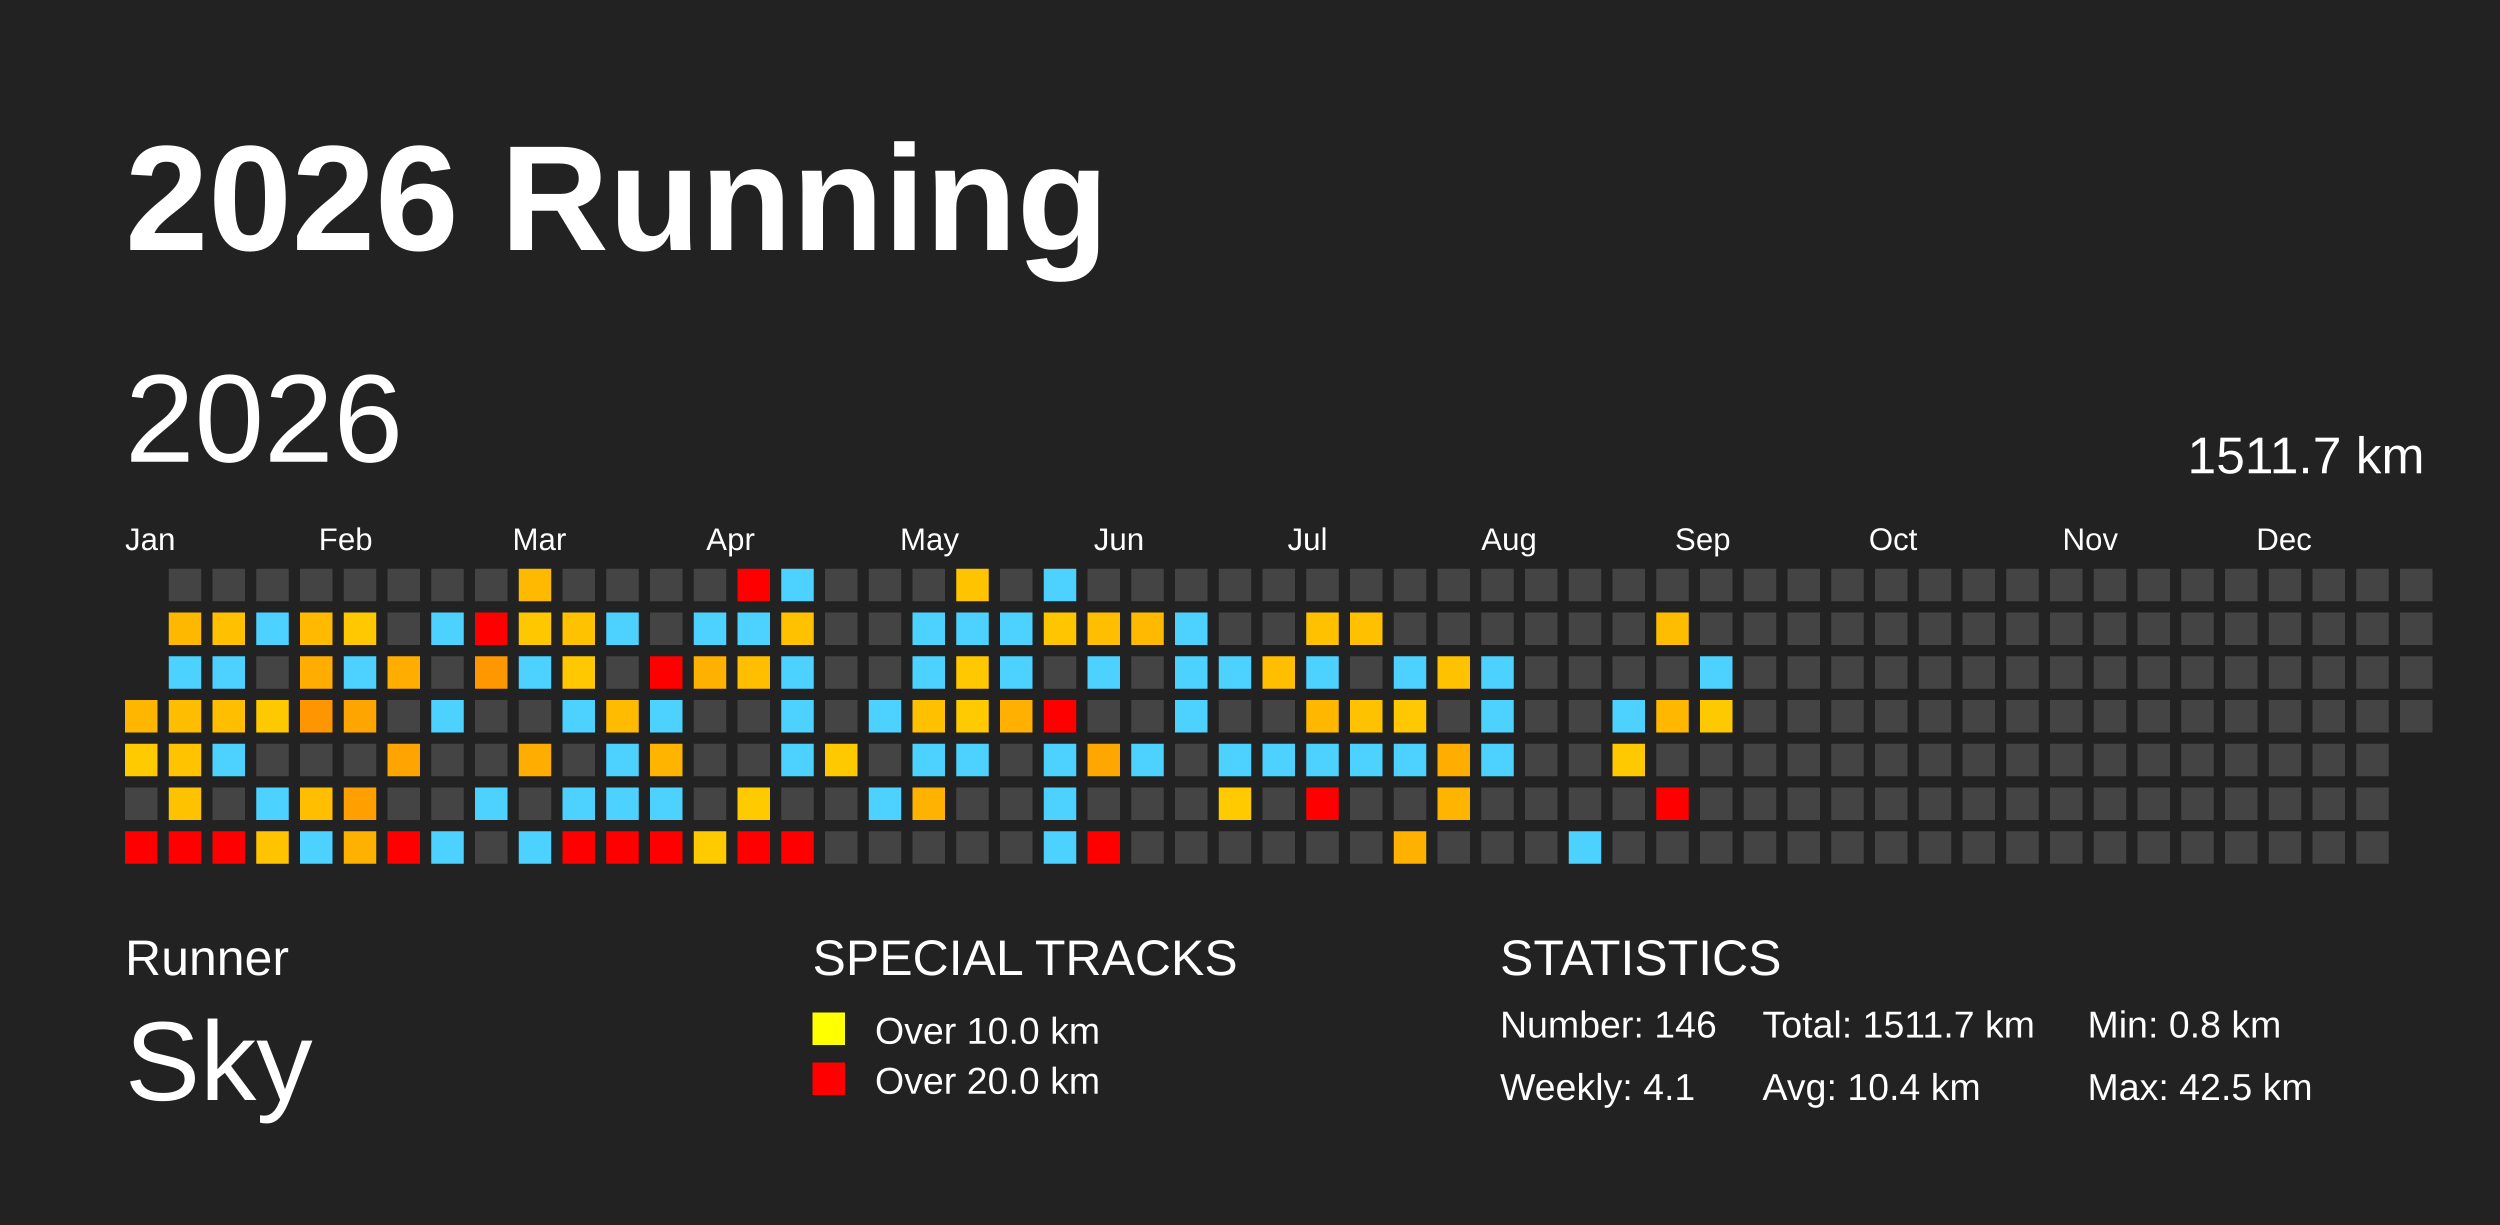
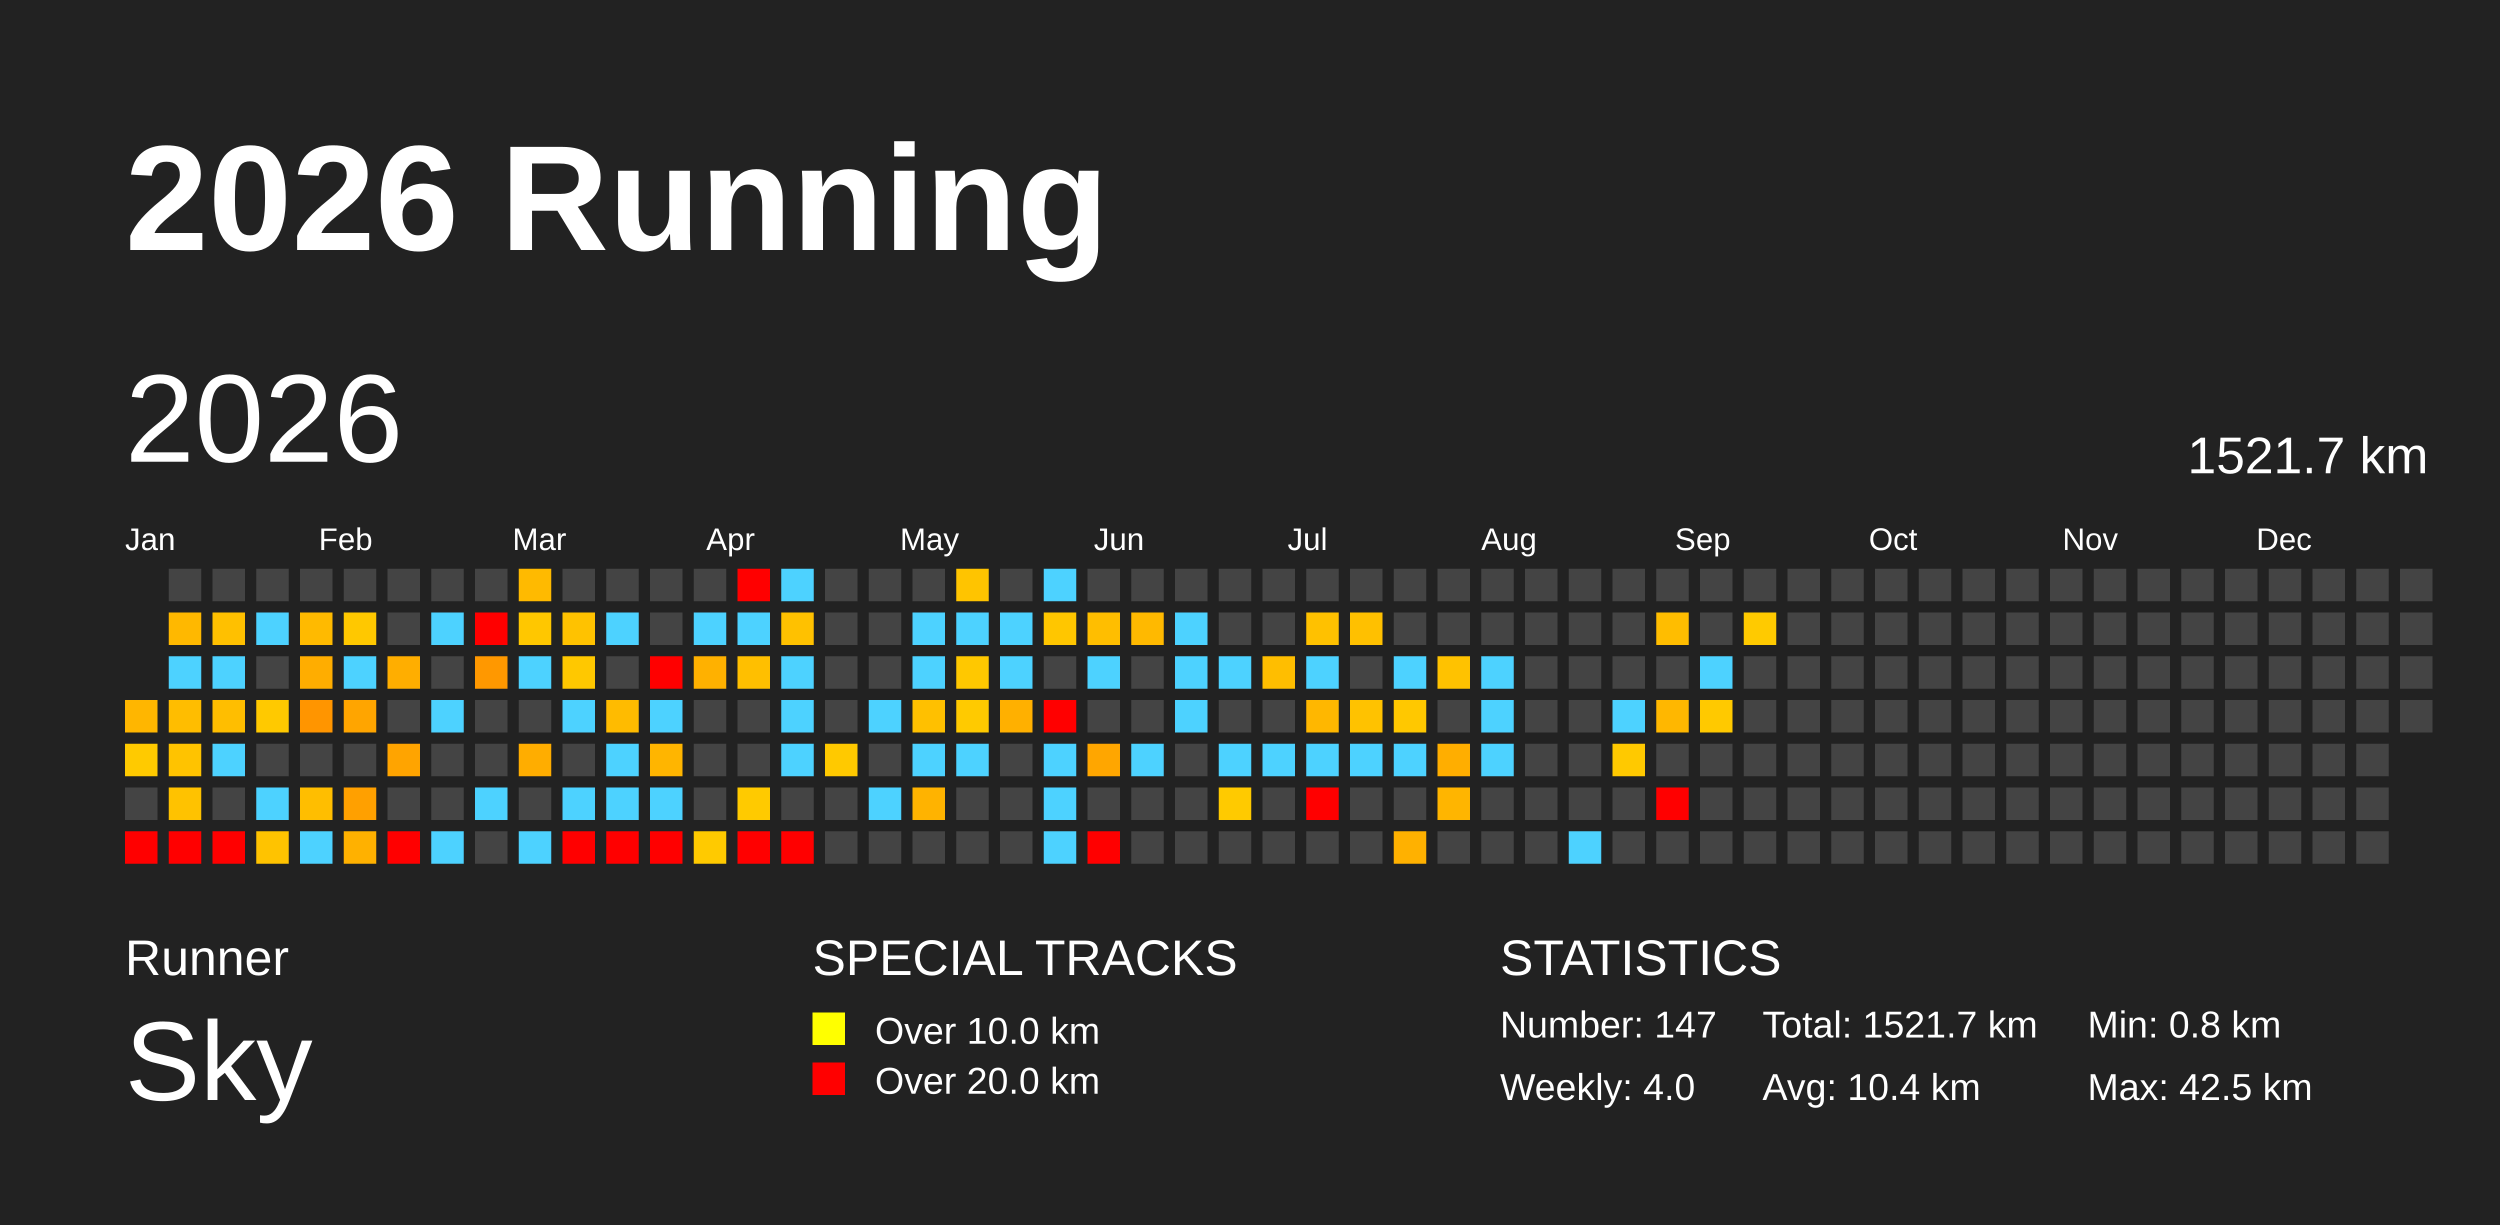
<svg xmlns="http://www.w3.org/2000/svg" baseProfile="full" height="98mm" version="1.1" viewBox="0,0,200,98" width="200mm">
  <defs />
  <rect fill="#222222" height="98" width="200" x="0" y="0" />
  <text fill="#FFFFFF" style="font-size:12px; font-family:Arial; font-weight:bold;" x="10" y="20">2026 Running</text>
  <text fill="#FFFFFF" style="font-size:4px; font-family:Arial" x="10" y="78">Runner</text>
  <text fill="#FFFFFF" style="font-size:9px; font-family:Arial" x="10" y="88">Sky</text>
  <text fill="#FFFFFF" style="font-size:4px; font-family:Arial" x="65" y="78">SPECIAL TRACKS</text>
  <rect fill="yellow" height="2.6" width="2.6" x="65" y="81" />
  <text fill="#FFFFFF" style="font-size:3px; font-family:Arial" x="70" y="83.5">Over 10.0 km</text>
  <rect fill="red" height="2.6" width="2.6" x="65" y="85" />
  <text fill="#FFFFFF" style="font-size:3px; font-family:Arial" x="70" y="87.5">Over 20.0 km</text>
  <text fill="#FFFFFF" style="font-size:4px; font-family:Arial" x="120" y="78">STATISTICS</text>
-   <text fill="#FFFFFF" style="font-size:3px; font-family:Arial" x="120" y="83">Number: 146</text>
-   <text fill="#FFFFFF" style="font-size:3px; font-family:Arial" x="120" y="88">Weekly: 4.1</text>
-   <text fill="#FFFFFF" style="font-size:3px; font-family:Arial" x="141" y="83">Total: 1511.7 km</text>
+   <text fill="#FFFFFF" style="font-size:3px; font-family:Arial" x="120" y="83">Number: 147</text>
+   <text fill="#FFFFFF" style="font-size:3px; font-family:Arial" x="120" y="88">Weekly: 4.0</text>
+   <text fill="#FFFFFF" style="font-size:3px; font-family:Arial" x="141" y="83">Total: 1521.7 km</text>
  <text fill="#FFFFFF" style="font-size:3px; font-family:Arial" x="141" y="88">Avg: 10.4 km</text>
  <text fill="#FFFFFF" style="font-size:3px; font-family:Arial" x="167" y="83">Min: 0.8 km</text>
  <text fill="#FFFFFF" style="font-size:3px; font-family:Arial" x="167" y="88">Max: 42.5 km</text>
  <text dominant-baseline="hanging" fill="#FFFFFF" style="font-size:10.0px; font-family:Arial;" x="10" y="30">2026</text>
-   <text dominant-baseline="hanging" fill="#FFFFFF" style="font-size:4.125px; font-family:Arial;" x="175" y="35">1511.7 km</text>
+   <text dominant-baseline="hanging" fill="#FFFFFF" style="font-size:4.125px; font-family:Arial;" x="175" y="35">1521.7 km</text>
  <text fill="#FFFFFF" style="font-size:2.5px; font-family:Arial" x="10.0" y="44">Jan</text>
  <text fill="#FFFFFF" style="font-size:2.5px; font-family:Arial" x="25.5" y="44">Feb</text>
  <text fill="#FFFFFF" style="font-size:2.5px; font-family:Arial" x="41.0" y="44">Mar</text>
  <text fill="#FFFFFF" style="font-size:2.5px; font-family:Arial" x="56.5" y="44">Apr</text>
  <text fill="#FFFFFF" style="font-size:2.5px; font-family:Arial" x="72.0" y="44">May</text>
  <text fill="#FFFFFF" style="font-size:2.5px; font-family:Arial" x="87.5" y="44">Jun</text>
  <text fill="#FFFFFF" style="font-size:2.5px; font-family:Arial" x="103.0" y="44">Jul</text>
  <text fill="#FFFFFF" style="font-size:2.5px; font-family:Arial" x="118.5" y="44">Aug</text>
  <text fill="#FFFFFF" style="font-size:2.5px; font-family:Arial" x="134.0" y="44">Sep</text>
  <text fill="#FFFFFF" style="font-size:2.5px; font-family:Arial" x="149.5" y="44">Oct</text>
  <text fill="#FFFFFF" style="font-size:2.5px; font-family:Arial" x="165.0" y="44">Nov</text>
  <text fill="#FFFFFF" style="font-size:2.5px; font-family:Arial" x="180.5" y="44">Dec</text>
  <rect fill="#ffb600" height="2.6" width="2.6" x="10.0" y="56.0" />
  <rect fill="#ffca00" height="2.6" width="2.6" x="10.0" y="59.5" />
  <rect fill="#444444" height="2.6" width="2.6" x="10.0" y="63.0" />
  <rect fill="red" height="2.6" width="2.6" x="10.0" y="66.5" />
  <rect fill="#444444" height="2.6" width="2.6" x="13.5" y="45.5" />
  <rect fill="#ffb800" height="2.6" width="2.6" x="13.5" y="49.0" />
  <rect fill="#4dd2ff" height="2.6" width="2.6" x="13.5" y="52.5" />
  <rect fill="#ffbd00" height="2.6" width="2.6" x="13.5" y="56.0" />
  <rect fill="#ffc300" height="2.6" width="2.6" x="13.5" y="59.5" />
  <rect fill="#ffc200" height="2.6" width="2.6" x="13.5" y="63.0" />
  <rect fill="red" height="2.6" width="2.6" x="13.5" y="66.5" />
  <rect fill="#444444" height="2.6" width="2.6" x="17.0" y="45.5" />
  <rect fill="#ffc000" height="2.6" width="2.6" x="17.0" y="49.0" />
  <rect fill="#4dd2ff" height="2.6" width="2.6" x="17.0" y="52.5" />
  <rect fill="#ffbe00" height="2.6" width="2.6" x="17.0" y="56.0" />
  <rect fill="#4dd2ff" height="2.6" width="2.6" x="17.0" y="59.5" />
  <rect fill="#444444" height="2.6" width="2.6" x="17.0" y="63.0" />
  <rect fill="red" height="2.6" width="2.6" x="17.0" y="66.5" />
  <rect fill="#444444" height="2.6" width="2.6" x="20.5" y="45.5" />
  <rect fill="#4dd2ff" height="2.6" width="2.6" x="20.5" y="49.0" />
  <rect fill="#444444" height="2.6" width="2.6" x="20.5" y="52.5" />
  <rect fill="#ffc900" height="2.6" width="2.6" x="20.5" y="56.0" />
  <rect fill="#444444" height="2.6" width="2.6" x="20.5" y="59.5" />
  <rect fill="#4dd2ff" height="2.6" width="2.6" x="20.5" y="63.0" />
  <rect fill="#ffc300" height="2.6" width="2.6" x="20.5" y="66.5" />
  <rect fill="#444444" height="2.6" width="2.6" x="24.0" y="45.5" />
  <rect fill="#ffba00" height="2.6" width="2.6" x="24.0" y="49.0" />
  <rect fill="#ffad00" height="2.6" width="2.6" x="24.0" y="52.5" />
  <rect fill="#ff9500" height="2.6" width="2.6" x="24.0" y="56.0" />
  <rect fill="#444444" height="2.6" width="2.6" x="24.0" y="59.5" />
  <rect fill="#ffbe00" height="2.6" width="2.6" x="24.0" y="63.0" />
  <rect fill="#4dd2ff" height="2.6" width="2.6" x="24.0" y="66.5" />
  <rect fill="#444444" height="2.6" width="2.6" x="27.5" y="45.5" />
  <rect fill="#ffc800" height="2.6" width="2.6" x="27.5" y="49.0" />
  <rect fill="#4dd2ff" height="2.6" width="2.6" x="27.5" y="52.5" />
  <rect fill="#ffa500" height="2.6" width="2.6" x="27.5" y="56.0" />
  <rect fill="#444444" height="2.6" width="2.6" x="27.5" y="59.5" />
  <rect fill="#ffa000" height="2.6" width="2.6" x="27.5" y="63.0" />
  <rect fill="#ffb100" height="2.6" width="2.6" x="27.5" y="66.5" />
  <rect fill="#444444" height="2.6" width="2.6" x="31.0" y="45.5" />
  <rect fill="#444444" height="2.6" width="2.6" x="31.0" y="49.0" />
  <rect fill="#ffae00" height="2.6" width="2.6" x="31.0" y="52.5" />
  <rect fill="#444444" height="2.6" width="2.6" x="31.0" y="56.0" />
  <rect fill="#ffa400" height="2.6" width="2.6" x="31.0" y="59.5" />
  <rect fill="#444444" height="2.6" width="2.6" x="31.0" y="63.0" />
  <rect fill="red" height="2.6" width="2.6" x="31.0" y="66.5" />
  <rect fill="#444444" height="2.6" width="2.6" x="34.5" y="45.5" />
  <rect fill="#4dd2ff" height="2.6" width="2.6" x="34.5" y="49.0" />
  <rect fill="#444444" height="2.6" width="2.6" x="34.5" y="52.5" />
  <rect fill="#4dd2ff" height="2.6" width="2.6" x="34.5" y="56.0" />
  <rect fill="#444444" height="2.6" width="2.6" x="34.5" y="59.5" />
  <rect fill="#444444" height="2.6" width="2.6" x="34.5" y="63.0" />
  <rect fill="#4dd2ff" height="2.6" width="2.6" x="34.5" y="66.5" />
  <rect fill="#444444" height="2.6" width="2.6" x="38.0" y="45.5" />
  <rect fill="red" height="2.6" width="2.6" x="38.0" y="49.0" />
  <rect fill="#ff9800" height="2.6" width="2.6" x="38.0" y="52.5" />
  <rect fill="#444444" height="2.6" width="2.6" x="38.0" y="56.0" />
  <rect fill="#444444" height="2.6" width="2.6" x="38.0" y="59.5" />
  <rect fill="#4dd2ff" height="2.6" width="2.6" x="38.0" y="63.0" />
  <rect fill="#444444" height="2.6" width="2.6" x="38.0" y="66.5" />
  <rect fill="#ffba00" height="2.6" width="2.6" x="41.5" y="45.5" />
  <rect fill="#ffc700" height="2.6" width="2.6" x="41.5" y="49.0" />
  <rect fill="#4dd2ff" height="2.6" width="2.6" x="41.5" y="52.5" />
  <rect fill="#444444" height="2.6" width="2.6" x="41.5" y="56.0" />
  <rect fill="#ffad00" height="2.6" width="2.6" x="41.5" y="59.5" />
  <rect fill="#444444" height="2.6" width="2.6" x="41.5" y="63.0" />
  <rect fill="#4dd2ff" height="2.6" width="2.6" x="41.5" y="66.5" />
  <rect fill="#444444" height="2.6" width="2.6" x="45.0" y="45.5" />
  <rect fill="#ffc200" height="2.6" width="2.6" x="45.0" y="49.0" />
  <rect fill="#ffc800" height="2.6" width="2.6" x="45.0" y="52.5" />
  <rect fill="#4dd2ff" height="2.6" width="2.6" x="45.0" y="56.0" />
  <rect fill="#444444" height="2.6" width="2.6" x="45.0" y="59.5" />
  <rect fill="#4dd2ff" height="2.6" width="2.6" x="45.0" y="63.0" />
  <rect fill="red" height="2.6" width="2.6" x="45.0" y="66.5" />
  <rect fill="#444444" height="2.6" width="2.6" x="48.5" y="45.5" />
  <rect fill="#4dd2ff" height="2.6" width="2.6" x="48.5" y="49.0" />
  <rect fill="#444444" height="2.6" width="2.6" x="48.5" y="52.5" />
  <rect fill="#ffbb00" height="2.6" width="2.6" x="48.5" y="56.0" />
  <rect fill="#4dd2ff" height="2.6" width="2.6" x="48.5" y="59.5" />
  <rect fill="#4dd2ff" height="2.6" width="2.6" x="48.5" y="63.0" />
  <rect fill="red" height="2.6" width="2.6" x="48.5" y="66.5" />
  <rect fill="#444444" height="2.6" width="2.6" x="52.0" y="45.5" />
  <rect fill="#444444" height="2.6" width="2.6" x="52.0" y="49.0" />
  <rect fill="red" height="2.6" width="2.6" x="52.0" y="52.5" />
  <rect fill="#4dd2ff" height="2.6" width="2.6" x="52.0" y="56.0" />
  <rect fill="#ffb500" height="2.6" width="2.6" x="52.0" y="59.5" />
  <rect fill="#4dd2ff" height="2.6" width="2.6" x="52.0" y="63.0" />
  <rect fill="red" height="2.6" width="2.6" x="52.0" y="66.5" />
  <rect fill="#444444" height="2.6" width="2.6" x="55.5" y="45.5" />
  <rect fill="#4dd2ff" height="2.6" width="2.6" x="55.5" y="49.0" />
  <rect fill="#ffb100" height="2.6" width="2.6" x="55.5" y="52.5" />
  <rect fill="#444444" height="2.6" width="2.6" x="55.5" y="56.0" />
  <rect fill="#444444" height="2.6" width="2.6" x="55.5" y="59.5" />
  <rect fill="#444444" height="2.6" width="2.6" x="55.5" y="63.0" />
  <rect fill="#ffca00" height="2.6" width="2.6" x="55.5" y="66.5" />
  <rect fill="red" height="2.6" width="2.6" x="59.0" y="45.5" />
  <rect fill="#4dd2ff" height="2.6" width="2.6" x="59.0" y="49.0" />
  <rect fill="#ffbf00" height="2.6" width="2.6" x="59.0" y="52.5" />
  <rect fill="#444444" height="2.6" width="2.6" x="59.0" y="56.0" />
  <rect fill="#444444" height="2.6" width="2.6" x="59.0" y="59.5" />
  <rect fill="#ffca00" height="2.6" width="2.6" x="59.0" y="63.0" />
  <rect fill="red" height="2.6" width="2.6" x="59.0" y="66.5" />
  <rect fill="#4dd2ff" height="2.6" width="2.6" x="62.5" y="45.5" />
  <rect fill="#ffc100" height="2.6" width="2.6" x="62.5" y="49.0" />
  <rect fill="#4dd2ff" height="2.6" width="2.6" x="62.5" y="52.5" />
  <rect fill="#4dd2ff" height="2.6" width="2.6" x="62.5" y="56.0" />
  <rect fill="#4dd2ff" height="2.6" width="2.6" x="62.5" y="59.5" />
  <rect fill="#444444" height="2.6" width="2.6" x="62.5" y="63.0" />
  <rect fill="red" height="2.6" width="2.6" x="62.5" y="66.5" />
  <rect fill="#444444" height="2.6" width="2.6" x="66.0" y="45.5" />
  <rect fill="#444444" height="2.6" width="2.6" x="66.0" y="49.0" />
  <rect fill="#444444" height="2.6" width="2.6" x="66.0" y="52.5" />
  <rect fill="#444444" height="2.6" width="2.6" x="66.0" y="56.0" />
  <rect fill="#ffc900" height="2.6" width="2.6" x="66.0" y="59.5" />
  <rect fill="#444444" height="2.6" width="2.6" x="66.0" y="63.0" />
  <rect fill="#444444" height="2.6" width="2.6" x="66.0" y="66.5" />
  <rect fill="#444444" height="2.6" width="2.6" x="69.5" y="45.5" />
  <rect fill="#444444" height="2.6" width="2.6" x="69.5" y="49.0" />
  <rect fill="#444444" height="2.6" width="2.6" x="69.5" y="52.5" />
  <rect fill="#4dd2ff" height="2.6" width="2.6" x="69.5" y="56.0" />
  <rect fill="#444444" height="2.6" width="2.6" x="69.5" y="59.5" />
  <rect fill="#4dd2ff" height="2.6" width="2.6" x="69.5" y="63.0" />
  <rect fill="#444444" height="2.6" width="2.6" x="69.5" y="66.5" />
  <rect fill="#444444" height="2.6" width="2.6" x="73.0" y="45.5" />
  <rect fill="#4dd2ff" height="2.6" width="2.6" x="73.0" y="49.0" />
  <rect fill="#4dd2ff" height="2.6" width="2.6" x="73.0" y="52.5" />
  <rect fill="#ffc000" height="2.6" width="2.6" x="73.0" y="56.0" />
  <rect fill="#4dd2ff" height="2.6" width="2.6" x="73.0" y="59.5" />
  <rect fill="#ffb300" height="2.6" width="2.6" x="73.0" y="63.0" />
  <rect fill="#444444" height="2.6" width="2.6" x="73.0" y="66.5" />
  <rect fill="#ffc400" height="2.6" width="2.6" x="76.5" y="45.5" />
  <rect fill="#4dd2ff" height="2.6" width="2.6" x="76.5" y="49.0" />
  <rect fill="#ffc800" height="2.6" width="2.6" x="76.5" y="52.5" />
  <rect fill="#ffca00" height="2.6" width="2.6" x="76.5" y="56.0" />
  <rect fill="#4dd2ff" height="2.6" width="2.6" x="76.5" y="59.5" />
  <rect fill="#444444" height="2.6" width="2.6" x="76.5" y="63.0" />
  <rect fill="#444444" height="2.6" width="2.6" x="76.5" y="66.5" />
  <rect fill="#444444" height="2.6" width="2.6" x="80.0" y="45.5" />
  <rect fill="#4dd2ff" height="2.6" width="2.6" x="80.0" y="49.0" />
  <rect fill="#4dd2ff" height="2.6" width="2.6" x="80.0" y="52.5" />
  <rect fill="#ffb000" height="2.6" width="2.6" x="80.0" y="56.0" />
  <rect fill="#444444" height="2.6" width="2.6" x="80.0" y="59.5" />
  <rect fill="#444444" height="2.6" width="2.6" x="80.0" y="63.0" />
  <rect fill="#444444" height="2.6" width="2.6" x="80.0" y="66.5" />
  <rect fill="#4dd2ff" height="2.6" width="2.6" x="83.5" y="45.5" />
  <rect fill="#ffc600" height="2.6" width="2.6" x="83.5" y="49.0" />
  <rect fill="#444444" height="2.6" width="2.6" x="83.5" y="52.5" />
  <rect fill="red" height="2.6" width="2.6" x="83.5" y="56.0" />
  <rect fill="#4dd2ff" height="2.6" width="2.6" x="83.5" y="59.5" />
  <rect fill="#4dd2ff" height="2.6" width="2.6" x="83.5" y="63.0" />
  <rect fill="#4dd2ff" height="2.6" width="2.6" x="83.5" y="66.5" />
  <rect fill="#444444" height="2.6" width="2.6" x="87.0" y="45.5" />
  <rect fill="#ffbe00" height="2.6" width="2.6" x="87.0" y="49.0" />
  <rect fill="#4dd2ff" height="2.6" width="2.6" x="87.0" y="52.5" />
  <rect fill="#444444" height="2.6" width="2.6" x="87.0" y="56.0" />
  <rect fill="#ffa600" height="2.6" width="2.6" x="87.0" y="59.5" />
  <rect fill="#444444" height="2.6" width="2.6" x="87.0" y="63.0" />
  <rect fill="red" height="2.6" width="2.6" x="87.0" y="66.5" />
  <rect fill="#444444" height="2.6" width="2.6" x="90.5" y="45.5" />
  <rect fill="#ffb900" height="2.6" width="2.6" x="90.5" y="49.0" />
  <rect fill="#444444" height="2.6" width="2.6" x="90.5" y="52.5" />
  <rect fill="#444444" height="2.6" width="2.6" x="90.5" y="56.0" />
  <rect fill="#4dd2ff" height="2.6" width="2.6" x="90.5" y="59.5" />
  <rect fill="#444444" height="2.6" width="2.6" x="90.5" y="63.0" />
  <rect fill="#444444" height="2.6" width="2.6" x="90.5" y="66.5" />
  <rect fill="#444444" height="2.6" width="2.6" x="94.0" y="45.5" />
  <rect fill="#4dd2ff" height="2.6" width="2.6" x="94.0" y="49.0" />
  <rect fill="#4dd2ff" height="2.6" width="2.6" x="94.0" y="52.5" />
  <rect fill="#4dd2ff" height="2.6" width="2.6" x="94.0" y="56.0" />
  <rect fill="#444444" height="2.6" width="2.6" x="94.0" y="59.5" />
  <rect fill="#444444" height="2.6" width="2.6" x="94.0" y="63.0" />
  <rect fill="#444444" height="2.6" width="2.6" x="94.0" y="66.5" />
  <rect fill="#444444" height="2.6" width="2.6" x="97.5" y="45.5" />
  <rect fill="#444444" height="2.6" width="2.6" x="97.5" y="49.0" />
  <rect fill="#4dd2ff" height="2.6" width="2.6" x="97.5" y="52.5" />
  <rect fill="#444444" height="2.6" width="2.6" x="97.5" y="56.0" />
  <rect fill="#4dd2ff" height="2.6" width="2.6" x="97.5" y="59.5" />
  <rect fill="#ffca00" height="2.6" width="2.6" x="97.5" y="63.0" />
  <rect fill="#444444" height="2.6" width="2.6" x="97.5" y="66.5" />
  <rect fill="#444444" height="2.6" width="2.6" x="101.0" y="45.5" />
  <rect fill="#444444" height="2.6" width="2.6" x="101.0" y="49.0" />
  <rect fill="#ffbe00" height="2.6" width="2.6" x="101.0" y="52.5" />
  <rect fill="#444444" height="2.6" width="2.6" x="101.0" y="56.0" />
  <rect fill="#4dd2ff" height="2.6" width="2.6" x="101.0" y="59.5" />
  <rect fill="#444444" height="2.6" width="2.6" x="101.0" y="63.0" />
  <rect fill="#444444" height="2.6" width="2.6" x="101.0" y="66.5" />
  <rect fill="#444444" height="2.6" width="2.6" x="104.5" y="45.5" />
  <rect fill="#ffc100" height="2.6" width="2.6" x="104.5" y="49.0" />
  <rect fill="#4dd2ff" height="2.6" width="2.6" x="104.5" y="52.5" />
  <rect fill="#ffb700" height="2.6" width="2.6" x="104.5" y="56.0" />
  <rect fill="#4dd2ff" height="2.6" width="2.6" x="104.5" y="59.5" />
  <rect fill="red" height="2.6" width="2.6" x="104.5" y="63.0" />
  <rect fill="#444444" height="2.6" width="2.6" x="104.5" y="66.5" />
  <rect fill="#444444" height="2.6" width="2.6" x="108.0" y="45.5" />
  <rect fill="#ffc000" height="2.6" width="2.6" x="108.0" y="49.0" />
  <rect fill="#444444" height="2.6" width="2.6" x="108.0" y="52.5" />
  <rect fill="#ffc200" height="2.6" width="2.6" x="108.0" y="56.0" />
  <rect fill="#4dd2ff" height="2.6" width="2.6" x="108.0" y="59.5" />
  <rect fill="#444444" height="2.6" width="2.6" x="108.0" y="63.0" />
  <rect fill="#444444" height="2.6" width="2.6" x="108.0" y="66.5" />
  <rect fill="#444444" height="2.6" width="2.6" x="111.5" y="45.5" />
  <rect fill="#444444" height="2.6" width="2.6" x="111.5" y="49.0" />
  <rect fill="#4dd2ff" height="2.6" width="2.6" x="111.5" y="52.5" />
  <rect fill="#ffc800" height="2.6" width="2.6" x="111.5" y="56.0" />
  <rect fill="#4dd2ff" height="2.6" width="2.6" x="111.5" y="59.5" />
  <rect fill="#444444" height="2.6" width="2.6" x="111.5" y="63.0" />
  <rect fill="#ffb100" height="2.6" width="2.6" x="111.5" y="66.5" />
  <rect fill="#444444" height="2.6" width="2.6" x="115.0" y="45.5" />
  <rect fill="#444444" height="2.6" width="2.6" x="115.0" y="49.0" />
  <rect fill="#ffc200" height="2.6" width="2.6" x="115.0" y="52.5" />
  <rect fill="#444444" height="2.6" width="2.6" x="115.0" y="56.0" />
  <rect fill="#ffae00" height="2.6" width="2.6" x="115.0" y="59.5" />
  <rect fill="#ffb500" height="2.6" width="2.6" x="115.0" y="63.0" />
  <rect fill="#444444" height="2.6" width="2.6" x="115.0" y="66.5" />
  <rect fill="#444444" height="2.6" width="2.6" x="118.5" y="45.5" />
  <rect fill="#444444" height="2.6" width="2.6" x="118.5" y="49.0" />
  <rect fill="#4dd2ff" height="2.6" width="2.6" x="118.5" y="52.5" />
  <rect fill="#4dd2ff" height="2.6" width="2.6" x="118.5" y="56.0" />
  <rect fill="#4dd2ff" height="2.6" width="2.6" x="118.5" y="59.5" />
  <rect fill="#444444" height="2.6" width="2.6" x="118.5" y="63.0" />
  <rect fill="#444444" height="2.6" width="2.6" x="118.5" y="66.5" />
  <rect fill="#444444" height="2.6" width="2.6" x="122.0" y="45.5" />
  <rect fill="#444444" height="2.6" width="2.6" x="122.0" y="49.0" />
  <rect fill="#444444" height="2.6" width="2.6" x="122.0" y="52.5" />
  <rect fill="#444444" height="2.6" width="2.6" x="122.0" y="56.0" />
  <rect fill="#444444" height="2.6" width="2.6" x="122.0" y="59.5" />
  <rect fill="#444444" height="2.6" width="2.6" x="122.0" y="63.0" />
  <rect fill="#444444" height="2.6" width="2.6" x="122.0" y="66.5" />
  <rect fill="#444444" height="2.6" width="2.6" x="125.5" y="45.5" />
  <rect fill="#444444" height="2.6" width="2.6" x="125.5" y="49.0" />
  <rect fill="#444444" height="2.6" width="2.6" x="125.5" y="52.5" />
  <rect fill="#444444" height="2.6" width="2.6" x="125.5" y="56.0" />
  <rect fill="#444444" height="2.6" width="2.6" x="125.5" y="59.5" />
  <rect fill="#444444" height="2.6" width="2.6" x="125.5" y="63.0" />
  <rect fill="#4dd2ff" height="2.6" width="2.6" x="125.5" y="66.5" />
  <rect fill="#444444" height="2.6" width="2.6" x="129.0" y="45.5" />
  <rect fill="#444444" height="2.6" width="2.6" x="129.0" y="49.0" />
  <rect fill="#444444" height="2.6" width="2.6" x="129.0" y="52.5" />
  <rect fill="#4dd2ff" height="2.6" width="2.6" x="129.0" y="56.0" />
  <rect fill="#ffc900" height="2.6" width="2.6" x="129.0" y="59.5" />
  <rect fill="#444444" height="2.6" width="2.6" x="129.0" y="63.0" />
  <rect fill="#444444" height="2.6" width="2.6" x="129.0" y="66.5" />
  <rect fill="#444444" height="2.6" width="2.6" x="132.5" y="45.5" />
  <rect fill="#ffbd00" height="2.6" width="2.6" x="132.5" y="49.0" />
  <rect fill="#444444" height="2.6" width="2.6" x="132.5" y="52.5" />
  <rect fill="#ffb700" height="2.6" width="2.6" x="132.5" y="56.0" />
  <rect fill="#444444" height="2.6" width="2.6" x="132.5" y="59.5" />
  <rect fill="red" height="2.6" width="2.6" x="132.5" y="63.0" />
  <rect fill="#444444" height="2.6" width="2.6" x="132.5" y="66.5" />
  <rect fill="#444444" height="2.6" width="2.6" x="136.0" y="45.5" />
  <rect fill="#444444" height="2.6" width="2.6" x="136.0" y="49.0" />
  <rect fill="#4dd2ff" height="2.6" width="2.6" x="136.0" y="52.5" />
  <rect fill="#ffc900" height="2.6" width="2.6" x="136.0" y="56.0" />
  <rect fill="#444444" height="2.6" width="2.6" x="136.0" y="59.5" />
  <rect fill="#444444" height="2.6" width="2.6" x="136.0" y="63.0" />
  <rect fill="#444444" height="2.6" width="2.6" x="136.0" y="66.5" />
  <rect fill="#444444" height="2.6" width="2.6" x="139.5" y="45.5" />
-   <rect fill="#444444" height="2.6" width="2.6" x="139.5" y="49.0" />
+   <rect fill="#ffca00" height="2.6" width="2.6" x="139.5" y="49.0" />
  <rect fill="#444444" height="2.6" width="2.6" x="139.5" y="52.5" />
  <rect fill="#444444" height="2.6" width="2.6" x="139.5" y="56.0" />
  <rect fill="#444444" height="2.6" width="2.6" x="139.5" y="59.5" />
  <rect fill="#444444" height="2.6" width="2.6" x="139.5" y="63.0" />
  <rect fill="#444444" height="2.6" width="2.6" x="139.5" y="66.5" />
  <rect fill="#444444" height="2.6" width="2.6" x="143.0" y="45.5" />
  <rect fill="#444444" height="2.6" width="2.6" x="143.0" y="49.0" />
  <rect fill="#444444" height="2.6" width="2.6" x="143.0" y="52.5" />
  <rect fill="#444444" height="2.6" width="2.6" x="143.0" y="56.0" />
  <rect fill="#444444" height="2.6" width="2.6" x="143.0" y="59.5" />
  <rect fill="#444444" height="2.6" width="2.6" x="143.0" y="63.0" />
  <rect fill="#444444" height="2.6" width="2.6" x="143.0" y="66.5" />
  <rect fill="#444444" height="2.6" width="2.6" x="146.5" y="45.5" />
  <rect fill="#444444" height="2.6" width="2.6" x="146.5" y="49.0" />
  <rect fill="#444444" height="2.6" width="2.6" x="146.5" y="52.5" />
  <rect fill="#444444" height="2.6" width="2.6" x="146.5" y="56.0" />
  <rect fill="#444444" height="2.6" width="2.6" x="146.5" y="59.5" />
  <rect fill="#444444" height="2.6" width="2.6" x="146.5" y="63.0" />
  <rect fill="#444444" height="2.6" width="2.6" x="146.5" y="66.5" />
  <rect fill="#444444" height="2.6" width="2.6" x="150.0" y="45.5" />
  <rect fill="#444444" height="2.6" width="2.6" x="150.0" y="49.0" />
  <rect fill="#444444" height="2.6" width="2.6" x="150.0" y="52.5" />
  <rect fill="#444444" height="2.6" width="2.6" x="150.0" y="56.0" />
  <rect fill="#444444" height="2.6" width="2.6" x="150.0" y="59.5" />
  <rect fill="#444444" height="2.6" width="2.6" x="150.0" y="63.0" />
  <rect fill="#444444" height="2.6" width="2.6" x="150.0" y="66.5" />
  <rect fill="#444444" height="2.6" width="2.6" x="153.5" y="45.5" />
  <rect fill="#444444" height="2.6" width="2.6" x="153.5" y="49.0" />
  <rect fill="#444444" height="2.6" width="2.6" x="153.5" y="52.5" />
  <rect fill="#444444" height="2.6" width="2.6" x="153.5" y="56.0" />
  <rect fill="#444444" height="2.6" width="2.6" x="153.5" y="59.5" />
  <rect fill="#444444" height="2.6" width="2.6" x="153.5" y="63.0" />
  <rect fill="#444444" height="2.6" width="2.6" x="153.5" y="66.5" />
  <rect fill="#444444" height="2.6" width="2.6" x="157.0" y="45.5" />
  <rect fill="#444444" height="2.6" width="2.6" x="157.0" y="49.0" />
  <rect fill="#444444" height="2.6" width="2.6" x="157.0" y="52.5" />
  <rect fill="#444444" height="2.6" width="2.6" x="157.0" y="56.0" />
  <rect fill="#444444" height="2.6" width="2.6" x="157.0" y="59.5" />
  <rect fill="#444444" height="2.6" width="2.6" x="157.0" y="63.0" />
  <rect fill="#444444" height="2.6" width="2.6" x="157.0" y="66.5" />
  <rect fill="#444444" height="2.6" width="2.6" x="160.5" y="45.5" />
  <rect fill="#444444" height="2.6" width="2.6" x="160.5" y="49.0" />
  <rect fill="#444444" height="2.6" width="2.6" x="160.5" y="52.5" />
  <rect fill="#444444" height="2.6" width="2.6" x="160.5" y="56.0" />
  <rect fill="#444444" height="2.6" width="2.6" x="160.5" y="59.5" />
  <rect fill="#444444" height="2.6" width="2.6" x="160.5" y="63.0" />
  <rect fill="#444444" height="2.6" width="2.6" x="160.5" y="66.5" />
  <rect fill="#444444" height="2.6" width="2.6" x="164.0" y="45.5" />
  <rect fill="#444444" height="2.6" width="2.6" x="164.0" y="49.0" />
  <rect fill="#444444" height="2.6" width="2.6" x="164.0" y="52.5" />
  <rect fill="#444444" height="2.6" width="2.6" x="164.0" y="56.0" />
  <rect fill="#444444" height="2.6" width="2.6" x="164.0" y="59.5" />
  <rect fill="#444444" height="2.6" width="2.6" x="164.0" y="63.0" />
  <rect fill="#444444" height="2.6" width="2.6" x="164.0" y="66.5" />
  <rect fill="#444444" height="2.6" width="2.6" x="167.5" y="45.5" />
  <rect fill="#444444" height="2.6" width="2.6" x="167.5" y="49.0" />
  <rect fill="#444444" height="2.6" width="2.6" x="167.5" y="52.5" />
  <rect fill="#444444" height="2.6" width="2.6" x="167.5" y="56.0" />
  <rect fill="#444444" height="2.6" width="2.6" x="167.5" y="59.5" />
  <rect fill="#444444" height="2.6" width="2.6" x="167.5" y="63.0" />
  <rect fill="#444444" height="2.6" width="2.6" x="167.5" y="66.5" />
  <rect fill="#444444" height="2.6" width="2.6" x="171.0" y="45.5" />
  <rect fill="#444444" height="2.6" width="2.6" x="171.0" y="49.0" />
  <rect fill="#444444" height="2.6" width="2.6" x="171.0" y="52.5" />
  <rect fill="#444444" height="2.6" width="2.6" x="171.0" y="56.0" />
  <rect fill="#444444" height="2.6" width="2.6" x="171.0" y="59.5" />
  <rect fill="#444444" height="2.6" width="2.6" x="171.0" y="63.0" />
  <rect fill="#444444" height="2.6" width="2.6" x="171.0" y="66.5" />
  <rect fill="#444444" height="2.6" width="2.6" x="174.5" y="45.5" />
  <rect fill="#444444" height="2.6" width="2.6" x="174.5" y="49.0" />
  <rect fill="#444444" height="2.6" width="2.6" x="174.5" y="52.5" />
  <rect fill="#444444" height="2.6" width="2.6" x="174.5" y="56.0" />
  <rect fill="#444444" height="2.6" width="2.6" x="174.5" y="59.5" />
  <rect fill="#444444" height="2.6" width="2.6" x="174.5" y="63.0" />
  <rect fill="#444444" height="2.6" width="2.6" x="174.5" y="66.5" />
  <rect fill="#444444" height="2.6" width="2.6" x="178.0" y="45.5" />
  <rect fill="#444444" height="2.6" width="2.6" x="178.0" y="49.0" />
  <rect fill="#444444" height="2.6" width="2.6" x="178.0" y="52.5" />
  <rect fill="#444444" height="2.6" width="2.6" x="178.0" y="56.0" />
  <rect fill="#444444" height="2.6" width="2.6" x="178.0" y="59.5" />
  <rect fill="#444444" height="2.6" width="2.6" x="178.0" y="63.0" />
  <rect fill="#444444" height="2.6" width="2.6" x="178.0" y="66.5" />
  <rect fill="#444444" height="2.6" width="2.6" x="181.5" y="45.5" />
  <rect fill="#444444" height="2.6" width="2.6" x="181.5" y="49.0" />
  <rect fill="#444444" height="2.6" width="2.6" x="181.5" y="52.5" />
  <rect fill="#444444" height="2.6" width="2.6" x="181.5" y="56.0" />
  <rect fill="#444444" height="2.6" width="2.6" x="181.5" y="59.5" />
  <rect fill="#444444" height="2.6" width="2.6" x="181.5" y="63.0" />
  <rect fill="#444444" height="2.6" width="2.6" x="181.5" y="66.5" />
  <rect fill="#444444" height="2.6" width="2.6" x="185.0" y="45.5" />
  <rect fill="#444444" height="2.6" width="2.6" x="185.0" y="49.0" />
  <rect fill="#444444" height="2.6" width="2.6" x="185.0" y="52.5" />
  <rect fill="#444444" height="2.6" width="2.6" x="185.0" y="56.0" />
  <rect fill="#444444" height="2.6" width="2.6" x="185.0" y="59.5" />
  <rect fill="#444444" height="2.6" width="2.6" x="185.0" y="63.0" />
  <rect fill="#444444" height="2.6" width="2.6" x="185.0" y="66.5" />
  <rect fill="#444444" height="2.6" width="2.6" x="188.5" y="45.5" />
  <rect fill="#444444" height="2.6" width="2.6" x="188.5" y="49.0" />
  <rect fill="#444444" height="2.6" width="2.6" x="188.5" y="52.5" />
  <rect fill="#444444" height="2.6" width="2.6" x="188.5" y="56.0" />
  <rect fill="#444444" height="2.6" width="2.6" x="188.5" y="59.5" />
  <rect fill="#444444" height="2.6" width="2.6" x="188.5" y="63.0" />
  <rect fill="#444444" height="2.6" width="2.6" x="188.5" y="66.5" />
  <rect fill="#444444" height="2.6" width="2.6" x="192.0" y="45.5" />
  <rect fill="#444444" height="2.6" width="2.6" x="192.0" y="49.0" />
  <rect fill="#444444" height="2.6" width="2.6" x="192.0" y="52.5" />
  <rect fill="#444444" height="2.6" width="2.6" x="192.0" y="56.0" />
</svg>
